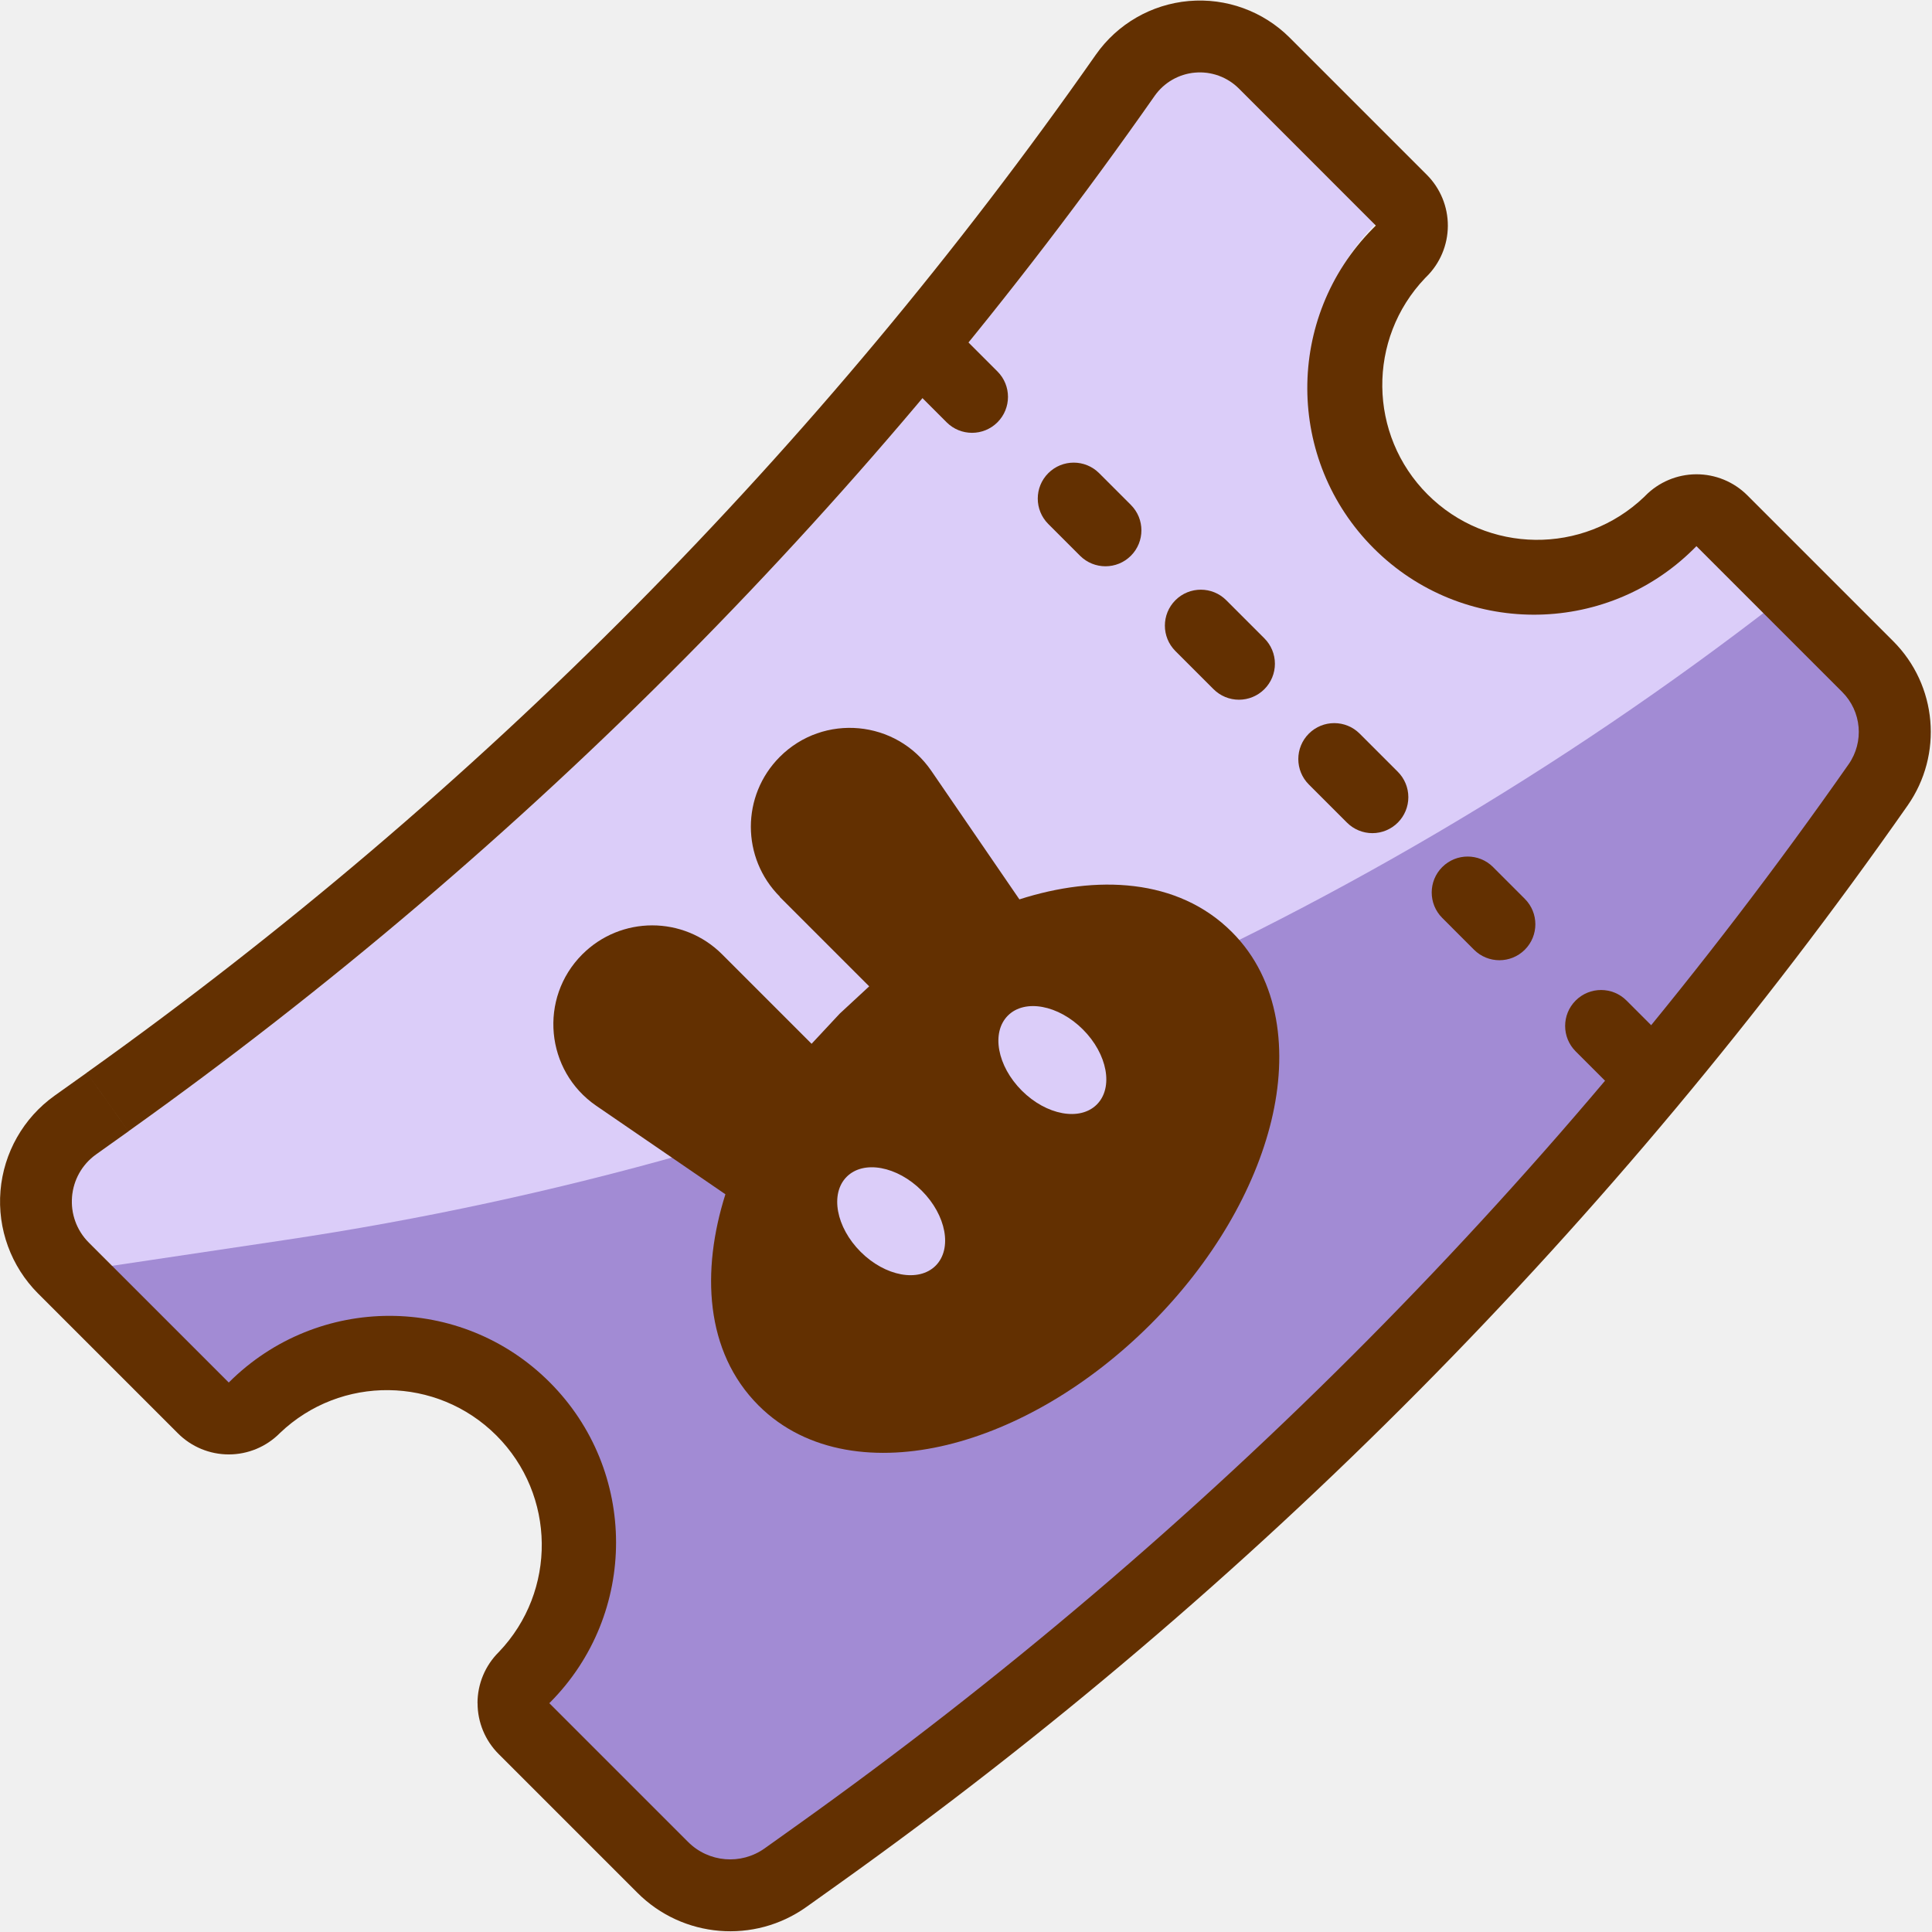
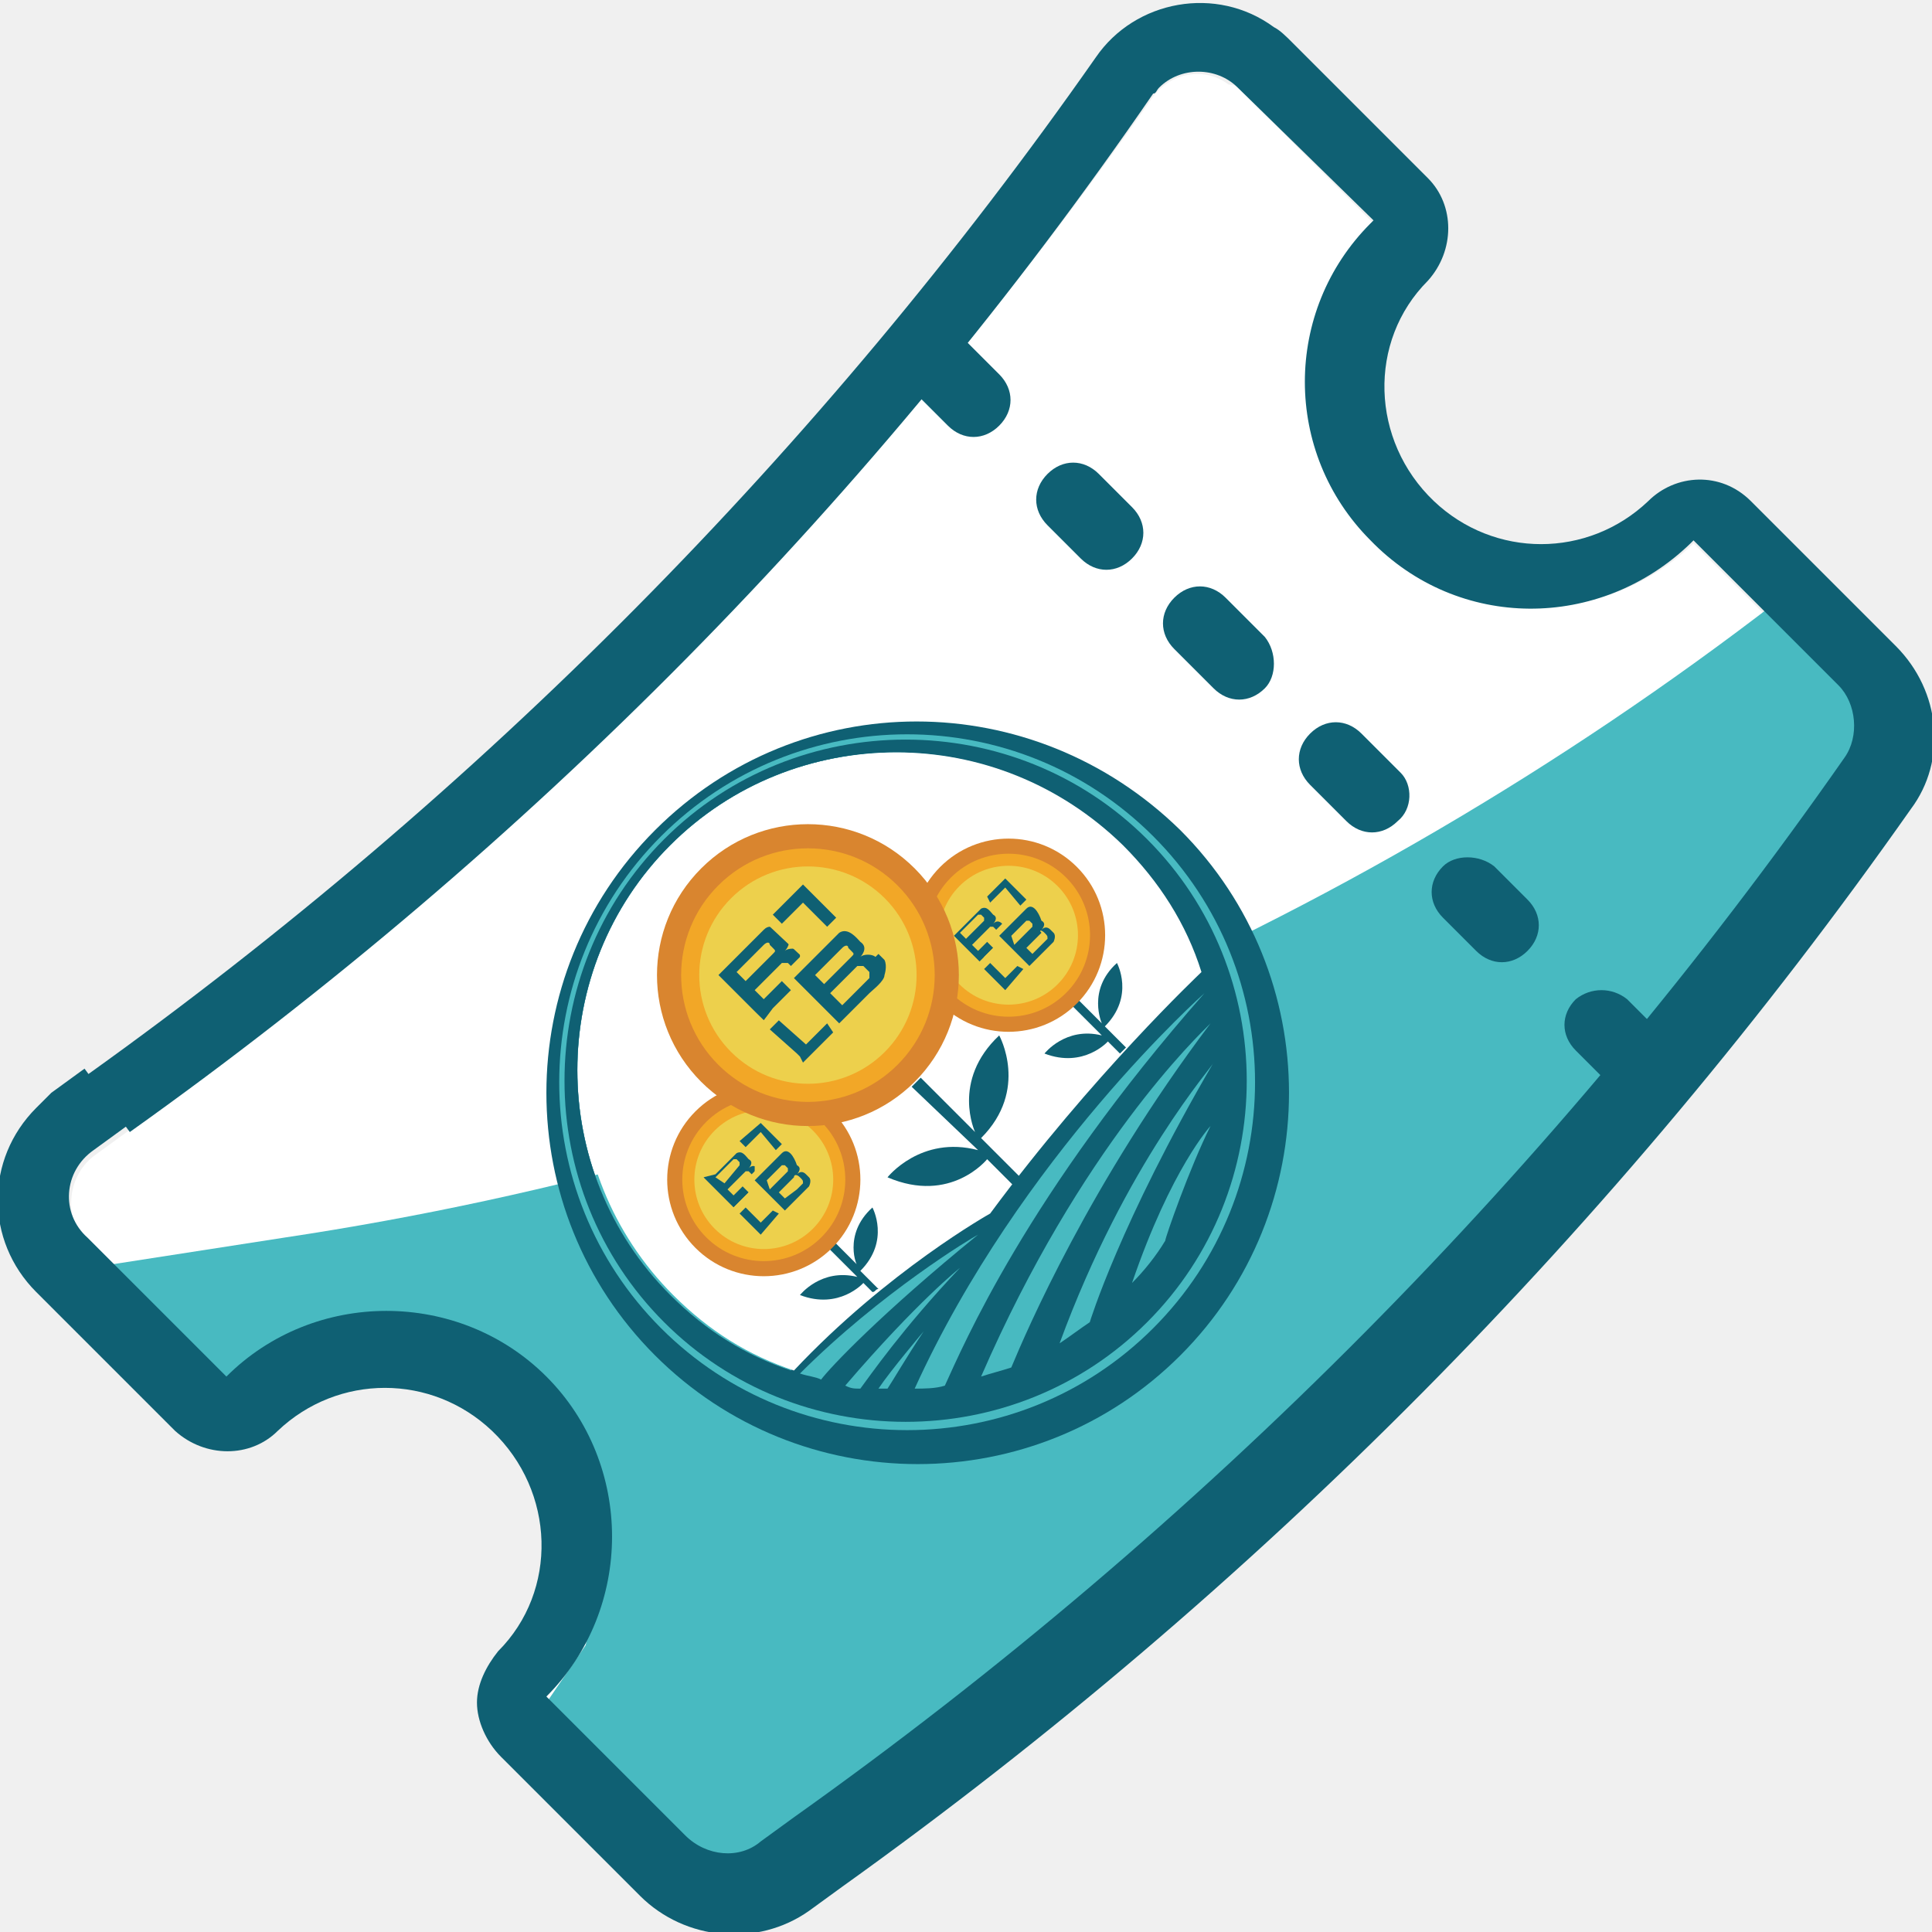
- <svg xmlns="http://www.w3.org/2000/svg" xmlns:xlink="http://www.w3.org/1999/xlink" width="64" height="64" fill="none">
-   <path d="M61.03 22.922a1.87 1.87 0 0 1 .21 2.397 145.99 145.99 0 0 1-34.837 35.147l-1.068.762a1.97 1.97 0 0 1-2.536-.211l-4.81-4.81a7.51 7.51 0 0 0-10.62-10.619l-4.424-4.424c-.84-.84-.725-2.237.243-2.927l1.07-.762A142.46 142.46 0 0 0 38.252 3.177a1.83 1.83 0 0 1 2.788-.244l4.502 4.502a7.51 7.51 0 0 0 10.619 10.619l4.868 4.868z" fill="#dbcdf9" />
-   <path d="M63.16 24.252l-17.193 21.77L23.73 62.856l-4.277-4.308-1.543-1.87 1.543-2.233.54-2.233-.298-2.38-.893-2.233-1.488-1.786-1.786-1.19-1.935-.595h-2.38l-2.53.893-1.488 1.34-3.572-4.316 5.81-.867a106.28 106.28 0 0 0 49.452-21.132l4.277 4.308z" fill="#a28bd4" />
-   <g fill-rule="evenodd" fill="#633001">
-     <path d="M15.818 56.416a2.38 2.38 0 0 1 .701-1.685l.008-.008a5.13 5.13 0 0 0-7.253-7.253l-.008.008a2.38 2.38 0 0 1-3.371.004L1.26 42.848a4.31 4.31 0 0 1 .545-6.55l1.07-.762 1.383 1.94-1.07.762c-.97.69-1.085 2.086-.243 2.927l4.633 4.633.01-.01c2.945-2.933 7.692-2.93 10.62 0a7.51 7.51 0 0 1 .012 10.609l-.023.023 4.598 4.598a1.97 1.97 0 0 0 2.536.211l1.068-.762A145.99 145.99 0 0 0 61.236 25.32a1.87 1.87 0 0 0-.21-2.397l-4.83-4.83-.106.106A7.51 7.51 0 0 1 45.47 7.578l.106-.106-4.538-4.54a1.83 1.83 0 0 0-2.788.244A142.46 142.46 0 0 1 4.257 37.474l-1.383-1.94A140.08 140.08 0 0 0 36.301 1.812a4.21 4.21 0 0 1 6.423-.563l4.54 4.54a2.38 2.38 0 0 1-.017 3.384l-.037.037a5.13 5.13 0 0 0 7.253 7.253l.037-.037a2.38 2.38 0 0 1 3.384-.017l4.83 4.83c1.46 1.46 1.66 3.756.477 5.446a148.37 148.37 0 0 1-35.405 35.72l-1.068.762a4.35 4.35 0 0 1-5.603-.466l-4.598-4.598a2.38 2.38 0 0 1-.697-1.686z" />
-     <use xlink:href="#A" />
-     <use xlink:href="#A" x="4.42" y="4.421" />
-     <use xlink:href="#B" />
-     <use xlink:href="#B" x="4.42" y="4.42" />
-     <path d="M49.46 28.724l1.052 1.052a1.19 1.19 0 1 1-1.684 1.684l-1.052-1.053a1.19 1.19 0 1 1 1.684-1.684z" />
-     <use xlink:href="#A" x="21.89" y="21.891" />
-     <path d="M25.833 29.703c-1.28-1.28-1.28-3.353 0-4.632 1.45-1.45 3.86-1.226 5.018.464l2.918 4.258c2.547-.817 5.25-.71 7.04 1.082 1.6 1.6 1.854 3.982 1.308 6.243-.552 2.286-1.947 4.695-4 6.747s-4.46 3.447-6.747 4c-2.26.546-4.633.3-6.243-1.308-1.78-1.78-1.898-4.463-1.097-6.995l-4.276-2.93c-1.69-1.16-1.914-3.568-.464-5.018 1.28-1.28 3.353-1.28 4.632 0l2.963 2.963.933-1 .975-.903-2.96-2.96z" />
+ <svg xmlns="http://www.w3.org/2000/svg" version="1.1" id="Camada_1" x="0px" y="0px" viewBox="0 0 64 64" style="enable-background:new 0 0 64 64;" xml:space="preserve">
+   <style type="text/css">
+ 	.st0{fill:#FFFFFF;}
+ 	.st1{fill:#48BAC1;}
+ 	.st2{fill:#0F6073;}
+ 	.st3{fill:#D9852F;}
+ 	.st4{fill:#F2A727;}
+ 	.st5{fill:#EDD04C;}
+ 	.st6{filter:url(#Adobe_OpacityMaskFilter);}
+ 	.st7{mask:url(#mask-6_6_);fill:#0F6073;}
+ 	.st8{filter:url(#Adobe_OpacityMaskFilter_1_);}
+ 	.st9{mask:url(#mask-6_5_);fill:#0F6073;}
+ 	.st10{filter:url(#Adobe_OpacityMaskFilter_2_);}
+ 	.st11{mask:url(#mask-6_4_);fill:#0F6073;}
+ </style>
+   <path class="st0" d="M61,22.9c0.6,0.6,0.7,1.7,0.2,2.4c-9.5,13.6-21.3,25.5-34.8,35.1l-1.1,0.8c-0.8,0.6-1.9,0.5-2.5-0.2L18,56.2  c2.9-3,2.8-7.7-0.2-10.6c-2.9-2.8-7.5-2.8-10.5,0l-4.4-4.4c-0.8-0.8-0.7-2.2,0.2-2.9l1.1-0.8c13.2-9.4,24.7-21,34-34.3  c0.6-0.8,1.7-1,2.5-0.4C40.9,2.8,41,2.9,41,2.9l4.5,4.5c-2.9,3-2.8,7.7,0.2,10.6c2.9,2.8,7.5,2.8,10.4,0L61,22.9L61,22.9z" />
+   <path class="st1" d="M63.2,24.3L46,46L23.7,62.9l-4.3-4.3l-1.5-1.9l1.5-2.2l0.5-2.2l-0.3-2.4l-0.9-2.2l-1.5-1.8l-1.8-1.2L13.6,44  h-2.4l-2.5,0.9l-1.5,1.3l-3.6-4.3l5.8-0.9c18-2.7,35.1-10,49.5-21.1L63.2,24.3L63.2,24.3z" />
+   <g>
+     <path class="st2" d="M15.8,56.4c0-0.6,0.3-1.2,0.7-1.7l0,0c2-2,1.9-5.3-0.2-7.3c-2-1.9-5.1-1.9-7.1,0l0,0c-0.9,0.9-2.4,0.9-3.4,0   c0,0,0,0,0,0l-4.6-4.6c-1.7-1.7-1.7-4.4,0-6.1c0.2-0.2,0.3-0.3,0.5-0.5l1.1-0.8l1.4,1.9l-1.1,0.8c-1,0.7-1.1,2.1-0.2,2.9l4.6,4.6   l0,0c2.9-2.9,7.7-2.9,10.6,0c2.9,2.9,2.9,7.7,0,10.6l0,0l4.6,4.6c0.7,0.7,1.8,0.8,2.5,0.2l1.1-0.8c13.5-9.6,25.3-21.5,34.8-35.1   c0.5-0.7,0.4-1.8-0.2-2.4l-4.8-4.8l-0.1,0.1c-3,2.9-7.7,2.9-10.6-0.1c-2.9-2.9-2.9-7.6,0-10.5l0.1-0.1L41,2.9   c-0.7-0.7-1.9-0.7-2.6,0c-0.1,0.1-0.1,0.2-0.2,0.2C29,16.5,17.5,28.1,4.3,37.5l-1.4-1.9c13-9.3,24.3-20.7,33.4-33.7   c1.3-1.9,4-2.4,5.9-1c0.2,0.1,0.4,0.3,0.6,0.5l4.5,4.5c0.9,0.9,0.9,2.4,0,3.4c0,0,0,0,0,0l0,0c-2,2-1.9,5.3,0.2,7.3   c2,1.9,5.1,1.9,7.1,0l0,0c0.9-0.9,2.4-1,3.4,0c0,0,0,0,0,0l4.8,4.8c1.5,1.5,1.7,3.8,0.5,5.4c-9.7,13.8-21.7,25.9-35.4,35.7   l-1.1,0.8c-1.7,1.2-4.1,1-5.6-0.5l-4.6-4.6C16.1,57.7,15.8,57,15.8,56.4L15.8,56.4z" />
+     <g>
+       <path id="A" class="st2" d="M32,11.3l1.1,1.1c0.5,0.5,0.5,1.2,0,1.7s-1.2,0.5-1.7,0l-1.1-1.1c-0.5-0.5-0.5-1.2,0-1.7    S31.5,10.8,32,11.3z" />
+     </g>
+     <g>
+       <path id="A_1_" class="st2" d="M36.4,15.7l1.1,1.1c0.5,0.5,0.5,1.2,0,1.7c-0.5,0.5-1.2,0.5-1.7,0l-1.1-1.1c-0.5-0.5-0.5-1.2,0-1.7    C35.2,15.2,35.9,15.2,36.4,15.7z" />
+     </g>
+     <g>
+       <path id="B" class="st2" d="M41.9,22.8c-0.5,0.5-1.2,0.5-1.7,0c0,0,0,0,0,0l-1.3-1.3c-0.5-0.5-0.5-1.2,0-1.7    c0.5-0.5,1.2-0.5,1.7,0l1.3,1.3C42.3,21.6,42.3,22.4,41.9,22.8C41.9,22.8,41.9,22.8,41.9,22.8z" />
+     </g>
+     <g>
+       <path id="B_1_" class="st2" d="M46.3,27.2c-0.5,0.5-1.2,0.5-1.7,0c0,0,0,0,0,0L43.4,26c-0.5-0.5-0.5-1.2,0-1.7    c0.5-0.5,1.2-0.5,1.7,0l1.3,1.3C46.8,26,46.8,26.8,46.3,27.2C46.3,27.2,46.3,27.2,46.3,27.2z" />
+     </g>
+     <path class="st2" d="M49.5,28.7l1.1,1.1c0.5,0.5,0.5,1.2,0,1.7c-0.5,0.5-1.2,0.5-1.7,0l-1.1-1.1c-0.5-0.5-0.5-1.2,0-1.7   C48.2,28.3,49,28.3,49.5,28.7L49.5,28.7z" />
+     <g>
+       <path id="A_2_" class="st2" d="M53.9,33.1l1.1,1.1c0.5,0.5,0.5,1.2,0,1.7c-0.5,0.5-1.2,0.5-1.7,0l-1.1-1.1c-0.5-0.5-0.5-1.2,0-1.7    C52.7,32.7,53.4,32.7,53.9,33.1z" />
+     </g>
  </g>
-   <g fill="#dbcdf9">
-     <ellipse rx="1.432" ry="2.083" transform="matrix(.707107 -.707106 .707107 .707106 29.5212 40.4549)" />
-     <ellipse rx="1.432" ry="2.083" transform="matrix(.707108 -.707106 .707108 .707106 34.8607 35.1153)" />
+   <g>
+     <path class="st2" d="M21.7,27.5c-4.8,4.8-4.8,12.6,0,17.4c4.8,4.8,12.6,4.8,17.4,0c4.8-4.8,4.8-12.6,0-17.4   C34.2,22.7,26.5,22.7,21.7,27.5z M39.7,32.2c-0.1,0.1-3.6,3.4-7,8c0,0-3.4,1.9-6.5,5.2c-1.5-0.5-2.8-1.3-4-2.5   c-4.1-4.1-4.1-10.8,0-14.9s10.8-4.1,14.9,0C38.4,29.2,39.2,30.6,39.7,32.2L39.7,32.2z" />
+     <path class="st1" d="M21.9,27.7c-4.5,4.5-4.5,11.8,0,16.3s11.8,4.5,16.3,0c4.5-4.5,4.5-11.8,0-16.3S26.4,23.2,21.9,27.7z    M39.7,32.2c-0.1,0.1-3.6,3.4-7,8c0,0-3.4,1.9-6.5,5.2c-1.5-0.5-2.8-1.3-4-2.5c-4.1-4.1-4.1-10.8,0-14.9s10.8-4.1,14.9,0   C38.4,29.2,39.2,30.6,39.7,32.2L39.7,32.2z" />
+     <path class="st2" d="M22,27.8c-4.4,4.4-4.4,11.6,0,16c4.4,4.4,11.6,4.4,16,0c4.4-4.4,4.4-11.6,0-16C33.6,23.4,26.4,23.4,22,27.8z    M39.7,32.2c-0.1,0.1-3.6,3.4-7,8c0,0-3.4,1.9-6.5,5.2c-1.5-0.5-2.8-1.3-4-2.5c-4.1-4.1-4.1-10.8,0-14.9c4.1-4.1,10.8-4.1,14.9,0   C38.4,29.2,39.2,30.6,39.7,32.2L39.7,32.2z" />
+     <path class="st0" d="M37.2,28c1.2,1.2,2.1,2.6,2.6,4.2l0,0c-0.1,0.1-3.6,3.4-7,8c0,0-3.4,1.9-6.5,5.2c-1.5-0.5-2.8-1.3-4-2.5   c-4.1-4.1-4.1-10.8,0-14.9C26.4,23.9,33,23.9,37.2,28z" />
+     <path class="st1" d="M32.4,40.9c-3.2,2.6-4.9,4.4-5.2,4.8c-0.2-0.1-0.4-0.1-0.7-0.2C29.2,42.8,32.2,41,32.4,40.9z" />
+     <path class="st1" d="M31.8,42c-1.9,2-3,3.6-3.3,4c-0.2,0-0.3,0-0.5-0.1C30.4,43.1,31.8,42,31.8,42z" />
+     <path class="st1" d="M30.6,44.1c-0.6,0.9-1,1.6-1.2,1.9c-0.1,0-0.2,0-0.3,0C29.5,45.4,30.6,44.1,30.6,44.1z" />
+     <path class="st1" d="M39.9,32.9c-5.9,6.7-8,11.7-8.6,13c-0.3,0.1-0.7,0.1-1,0.1C33.8,38.3,39.9,32.9,39.9,32.9z" />
+     <path class="st1" d="M40.1,33.9C40.1,33.9,40.1,33.9,40.1,33.9c-4,5.3-6.1,10.2-6.6,11.4l0,0c-0.3,0.1-0.7,0.2-1,0.3   C35.8,38,39.7,34.3,40.1,33.9z" />
+     <path class="st1" d="M40.2,33.9C40.2,33.9,40.2,33.9,40.2,33.9C40.1,33.9,40.1,33.9,40.2,33.9C40.2,33.9,40.2,33.9,40.2,33.9z" />
+     <path class="st1" d="M40.2,35.2c-3.1,5.3-4.1,8.6-4.1,8.6c-0.3,0.2-0.7,0.5-1,0.7C37.3,38.5,40.2,35.3,40.2,35.2z" />
+     <path class="st1" d="M40.1,37.3c-0.7,1.4-1.5,3.7-1.5,3.8c-0.3,0.5-0.7,1-1.1,1.4C38.8,38.7,40.1,37.3,40.1,37.3z" />
+     <path class="st2" d="M33.1,34.3c0,0,1,1.8-0.6,3.4l1.3,1.3c-0.1,0.1-0.2,0.2-0.2,0.3l-0.9-0.9c0,0-1.2,1.5-3.3,0.6   c0,0,1.1-1.4,3-0.9L30.2,36l0.3-0.3l1.8,1.8C32.3,37.5,31.5,35.8,33.1,34.3z" />
+     <path class="st2" d="M28.9,40c0,0,0.6,1.1-0.4,2.1l0.6,0.6c-0.1,0-0.1,0.1-0.2,0.1l-0.3-0.3c0,0-0.8,0.9-2.1,0.4   c0,0,0.7-0.9,1.9-0.6l-1.3-1.3l0.2-0.2l1.1,1.1C28.4,42,27.9,40.9,28.9,40z" />
+     <path class="st2" d="M37,31.9c0,0,0.6,1.1-0.4,2.1l0.7,0.7c-0.1,0.1-0.1,0.1-0.2,0.2l-0.4-0.4c0,0-0.8,0.9-2.1,0.4   c0,0,0.7-0.9,1.9-0.6L35.2,33l0.2-0.2l1.1,1.1C36.5,33.9,36,32.8,37,31.9z" />
+     <g>
+       <ellipse transform="matrix(0.7071 -0.7071 0.7071 0.7071 -20.2358 29.3185)" class="st3" cx="25.3" cy="39.1" rx="3.2" ry="3.2" />
+       <ellipse transform="matrix(0.7071 -0.7071 0.7071 0.7071 -20.2358 29.3185)" class="st4" cx="25.3" cy="39.1" rx="2.7" ry="2.7" />
+       <ellipse transform="matrix(0.7071 -0.7071 0.7071 0.7071 -20.2358 29.3185)" class="st5" cx="25.3" cy="39.1" rx="2.3" ry="2.3" />
+       <g id="Group_1_" transform="translate(7, 7)">
+         <polygon id="Fill-1_1_" class="st2" points="17.5,30.8 17.7,31 18.2,30.5 18.7,31.1 18.9,30.9 18.2,30.2    " />
+         <polygon id="Fill-2_1_" class="st2" points="17.5,33.2 18,33.7 18.1,33.8 18.2,33.9 18.8,33.2 18.6,33.1 18.2,33.5 17.7,33         " />
+         <g id="Group-5_2_">
+           <g id="Clip-4_2_">
+ 				</g>
+           <defs>
+             <filter id="Adobe_OpacityMaskFilter" filterUnits="userSpaceOnUse" x="16.3" y="31.1" width="1.7" height="1.9">
+               <feColorMatrix type="matrix" values="1 0 0 0 0  0 1 0 0 0  0 0 1 0 0  0 0 0 1 0" />
+             </filter>
+           </defs>
+           <mask maskUnits="userSpaceOnUse" x="16.3" y="31.1" width="1.7" height="1.9" id="mask-6_6_">
+             <g class="st6">
+               <polygon id="path-5_6_" class="st0" points="16.3,32 17.4,31 18.4,31.9 17.3,33       " />
+             </g>
+           </mask>
+           <path id="Fill-3_2_" class="st7" d="M16.7,32l0.6-0.6c0,0,0.1,0,0.1,0l0.1,0.1c0,0,0,0.1,0,0.1L17,32.2L16.7,32z M17.5,32.8      l0.3-0.3l-0.2-0.2l-0.3,0.3l-0.2-0.2l0.6-0.6c0,0,0.1,0,0.1,0l0.1,0.1l0.2-0.2l0,0c-0.1-0.1-0.2-0.1-0.3,0l0,0      c0,0,0.2-0.2,0-0.3c0,0,0,0,0,0c-0.1-0.1-0.2-0.3-0.4-0.2l-0.7,0.7L16.3,32l1,1L17.5,32.8L17.5,32.8z" />
+         </g>
+         <path id="Fill-6_1_" class="st2" d="M19.5,32L19.5,32c0.1,0.1,0.1,0.1,0.1,0.2l-0.2,0.2l0,0L19,32.7l-0.2-0.2l0.5-0.5     C19.3,31.9,19.4,31.9,19.5,32L19.5,32L19.5,32z M18.4,32.1l0.5-0.5c0,0,0.1,0,0.1,0l0.1,0.1c0,0,0,0.1,0,0.1l-0.6,0.6L18.4,32.1z      M18.9,31.2l-0.7,0.7L18,32.1l1,1l0.2-0.2l0.3-0.3l0,0c0.1-0.1,0.3-0.3,0.3-0.3c0,0,0.1-0.2,0-0.3l-0.1-0.1l0,0l0,0     c-0.1-0.1-0.2-0.1-0.3,0l0,0c0,0,0.2-0.2,0-0.3c0,0,0,0,0,0C19.3,31.3,19.1,31,18.9,31.2L18.9,31.2z" />
+       </g>
+     </g>
+     <g>
+       <ellipse transform="matrix(0.7071 -0.7071 0.7071 0.7071 -12.1281 32.6769)" class="st3" cx="33.4" cy="31" rx="3.2" ry="3.2" />
+       <ellipse transform="matrix(0.7071 -0.7071 0.7071 0.7071 -12.1281 32.6769)" class="st4" cx="33.4" cy="31" rx="2.7" ry="2.7" />
+       <ellipse transform="matrix(0.7071 -0.7071 0.7071 0.7071 -12.1281 32.6769)" class="st5" cx="33.4" cy="31" rx="2.3" ry="2.3" />
+       <g id="Group_2_" transform="translate(7, 7)">
+         <polygon id="Fill-1_2_" class="st2" points="25.7,22.7 25.8,22.9 26.3,22.4 26.8,23 27,22.8 26.3,22.1    " />
+         <polygon id="Fill-2_2_" class="st2" points="25.6,25.1 26.1,25.6 26.2,25.7 26.3,25.8 26.9,25.1 26.7,25 26.3,25.4 25.8,24.9         " />
+         <g id="Group-5_3_">
+           <g id="Clip-4_3_">
+ 				</g>
+           <defs>
+             <filter id="Adobe_OpacityMaskFilter_1_" filterUnits="userSpaceOnUse" x="24.5" y="23" width="1.7" height="1.9">
+               <feColorMatrix type="matrix" values="1 0 0 0 0  0 1 0 0 0  0 0 1 0 0  0 0 0 1 0" />
+             </filter>
+           </defs>
+           <mask maskUnits="userSpaceOnUse" x="24.5" y="23" width="1.7" height="1.9" id="mask-6_5_">
+             <g class="st8">
+               <polygon id="path-5_5_" class="st0" points="24.5,23.9 25.5,22.9 26.5,23.8 25.4,24.9       " />
+             </g>
+           </mask>
+           <path id="Fill-3_3_" class="st9" d="M24.8,23.9l0.6-0.6c0,0,0.1,0,0.1,0l0.1,0.1c0,0,0,0.1,0,0.1l-0.6,0.6L24.8,23.9z       M25.6,24.7l0.3-0.3l-0.2-0.2l-0.3,0.3l-0.2-0.2l0.6-0.6c0,0,0.1,0,0.1,0l0.1,0.1l0.2-0.2l0,0c-0.1-0.1-0.2-0.1-0.3,0l0,0      c0,0,0.2-0.2,0-0.3c0,0,0,0,0,0c-0.1-0.1-0.2-0.3-0.4-0.2l-0.7,0.7l-0.2,0.2l1,1L25.6,24.7L25.6,24.7z" />
+         </g>
+         <path id="Fill-6_2_" class="st2" d="M27.6,23.9L27.6,23.9c0.1,0.1,0.1,0.1,0.1,0.2l-0.2,0.2l0,0l-0.3,0.3l-0.2-0.2l0.5-0.5     C27.4,23.8,27.5,23.8,27.6,23.9L27.6,23.9L27.6,23.9z M26.5,24l0.5-0.5c0,0,0.1,0,0.1,0l0.1,0.1c0,0,0,0.1,0,0.1l-0.6,0.6     L26.5,24z M27,23.1l-0.7,0.7L26.1,24l1,1l0.2-0.2l0.3-0.3l0,0c0.1-0.1,0.3-0.3,0.3-0.3c0,0,0.1-0.2,0-0.3l-0.1-0.1l0,0l0,0     c-0.1-0.1-0.2-0.1-0.3,0l0,0c0,0,0.2-0.2,0-0.3c0,0,0,0,0,0C27.4,23.2,27.2,22.9,27,23.1L27,23.1z" />
+       </g>
+     </g>
+     <g>
+       <ellipse transform="matrix(0.7071 -0.7071 0.7071 0.7071 -15.0261 28.4127)" class="st3" cx="26.8" cy="32.3" rx="5" ry="5" />
+       <ellipse transform="matrix(0.7071 -0.7071 0.7071 0.7071 -15.0261 28.4127)" class="st4" cx="26.8" cy="32.3" rx="4.2" ry="4.2" />
+       <ellipse transform="matrix(0.7071 -0.7071 0.7071 0.7071 -15.0261 28.4127)" class="st5" cx="26.8" cy="32.3" rx="3.6" ry="3.6" />
+       <g id="Group" transform="translate(7, 7)">
+         <polygon id="Fill-1" class="st2" points="18.6,23.3 18.9,23.6 19.6,22.9 20.4,23.7 20.7,23.4 19.6,22.3    " />
+         <polygon id="Fill-2" class="st2" points="18.5,27.1 19.4,27.9 19.5,28 19.6,28.2 20.6,27.2 20.4,26.9 19.7,27.6 18.8,26.8    " />
+         <g id="Group-5_1_">
+           <g id="Clip-4_1_">
+ 				</g>
+           <defs>
+             <filter id="Adobe_OpacityMaskFilter_2_" filterUnits="userSpaceOnUse" x="16.7" y="23.7" width="2.8" height="3.1">
+               <feColorMatrix type="matrix" values="1 0 0 0 0  0 1 0 0 0  0 0 1 0 0  0 0 0 1 0" />
+             </filter>
+           </defs>
+           <mask maskUnits="userSpaceOnUse" x="16.7" y="23.7" width="2.8" height="3.1" id="mask-6_4_">
+             <g class="st10">
+               <polygon id="path-5_4_" class="st0" points="16.7,25.3 18.4,23.6 20,25.1 18.3,26.8       " />
+             </g>
+           </mask>
+           <path id="Fill-3_1_" class="st11" d="M17.4,25.2l0.9-0.9c0.1-0.1,0.2-0.1,0.2,0l0.1,0.1c0.1,0.1,0.1,0.1,0,0.2l-0.9,0.9      L17.4,25.2z M18.6,26.4l0.6-0.6l-0.3-0.3l-0.6,0.6L18,25.8l0.9-0.9c0,0,0.1,0,0.2,0l0.1,0.1l0.4-0.4l-0.1-0.1      c-0.1-0.1-0.4-0.1-0.5,0l0,0c0,0,0.3-0.3,0-0.5c0,0,0,0,0,0c-0.1-0.1-0.4-0.5-0.7-0.2l-1.1,1.1l-0.4,0.4l1.5,1.5L18.6,26.4      L18.6,26.4z" />
+         </g>
+         <path id="Fill-6" class="st2" d="M21.7,25.1l0.1,0.1c0,0,0,0.1,0,0.2l-0.4,0.4l0,0l-0.5,0.5l-0.4-0.4l0.9-0.9c0,0,0.1,0,0.2,0     L21.7,25.1L21.7,25.1z M20,25.3l0.9-0.9c0.1-0.1,0.2-0.1,0.2,0l0.1,0.1c0.1,0.1,0.1,0.1,0,0.2l-0.9,0.9L20,25.3z M20.8,23.9     l-1.1,1.1l-0.4,0.4l1.5,1.5l0.4-0.4l0.6-0.6l0,0c0.1-0.1,0.5-0.4,0.5-0.6c0,0,0.1-0.3,0-0.5l-0.2-0.2l0,0L22,24.7     c-0.1-0.1-0.4-0.1-0.5,0l0,0c0,0,0.3-0.3,0-0.5c0,0,0,0,0,0C21.4,24.1,21.1,23.7,20.8,23.9L20.8,23.9z" />
+       </g>
+     </g>
  </g>
-   <defs>
-     <path id="A" d="M31.99 11.253l1.052 1.052a1.19 1.19 0 1 1-1.684 1.684l-1.052-1.052a1.19 1.19 0 1 1 1.684-1.684z" />
-     <path id="B" d="M41.884 22.83a1.19 1.19 0 0 1-1.684 0l-1.263-1.263a1.19 1.19 0 1 1 1.684-1.684l1.263 1.263a1.19 1.19 0 0 1 0 1.684z" />
-   </defs>
</svg>
